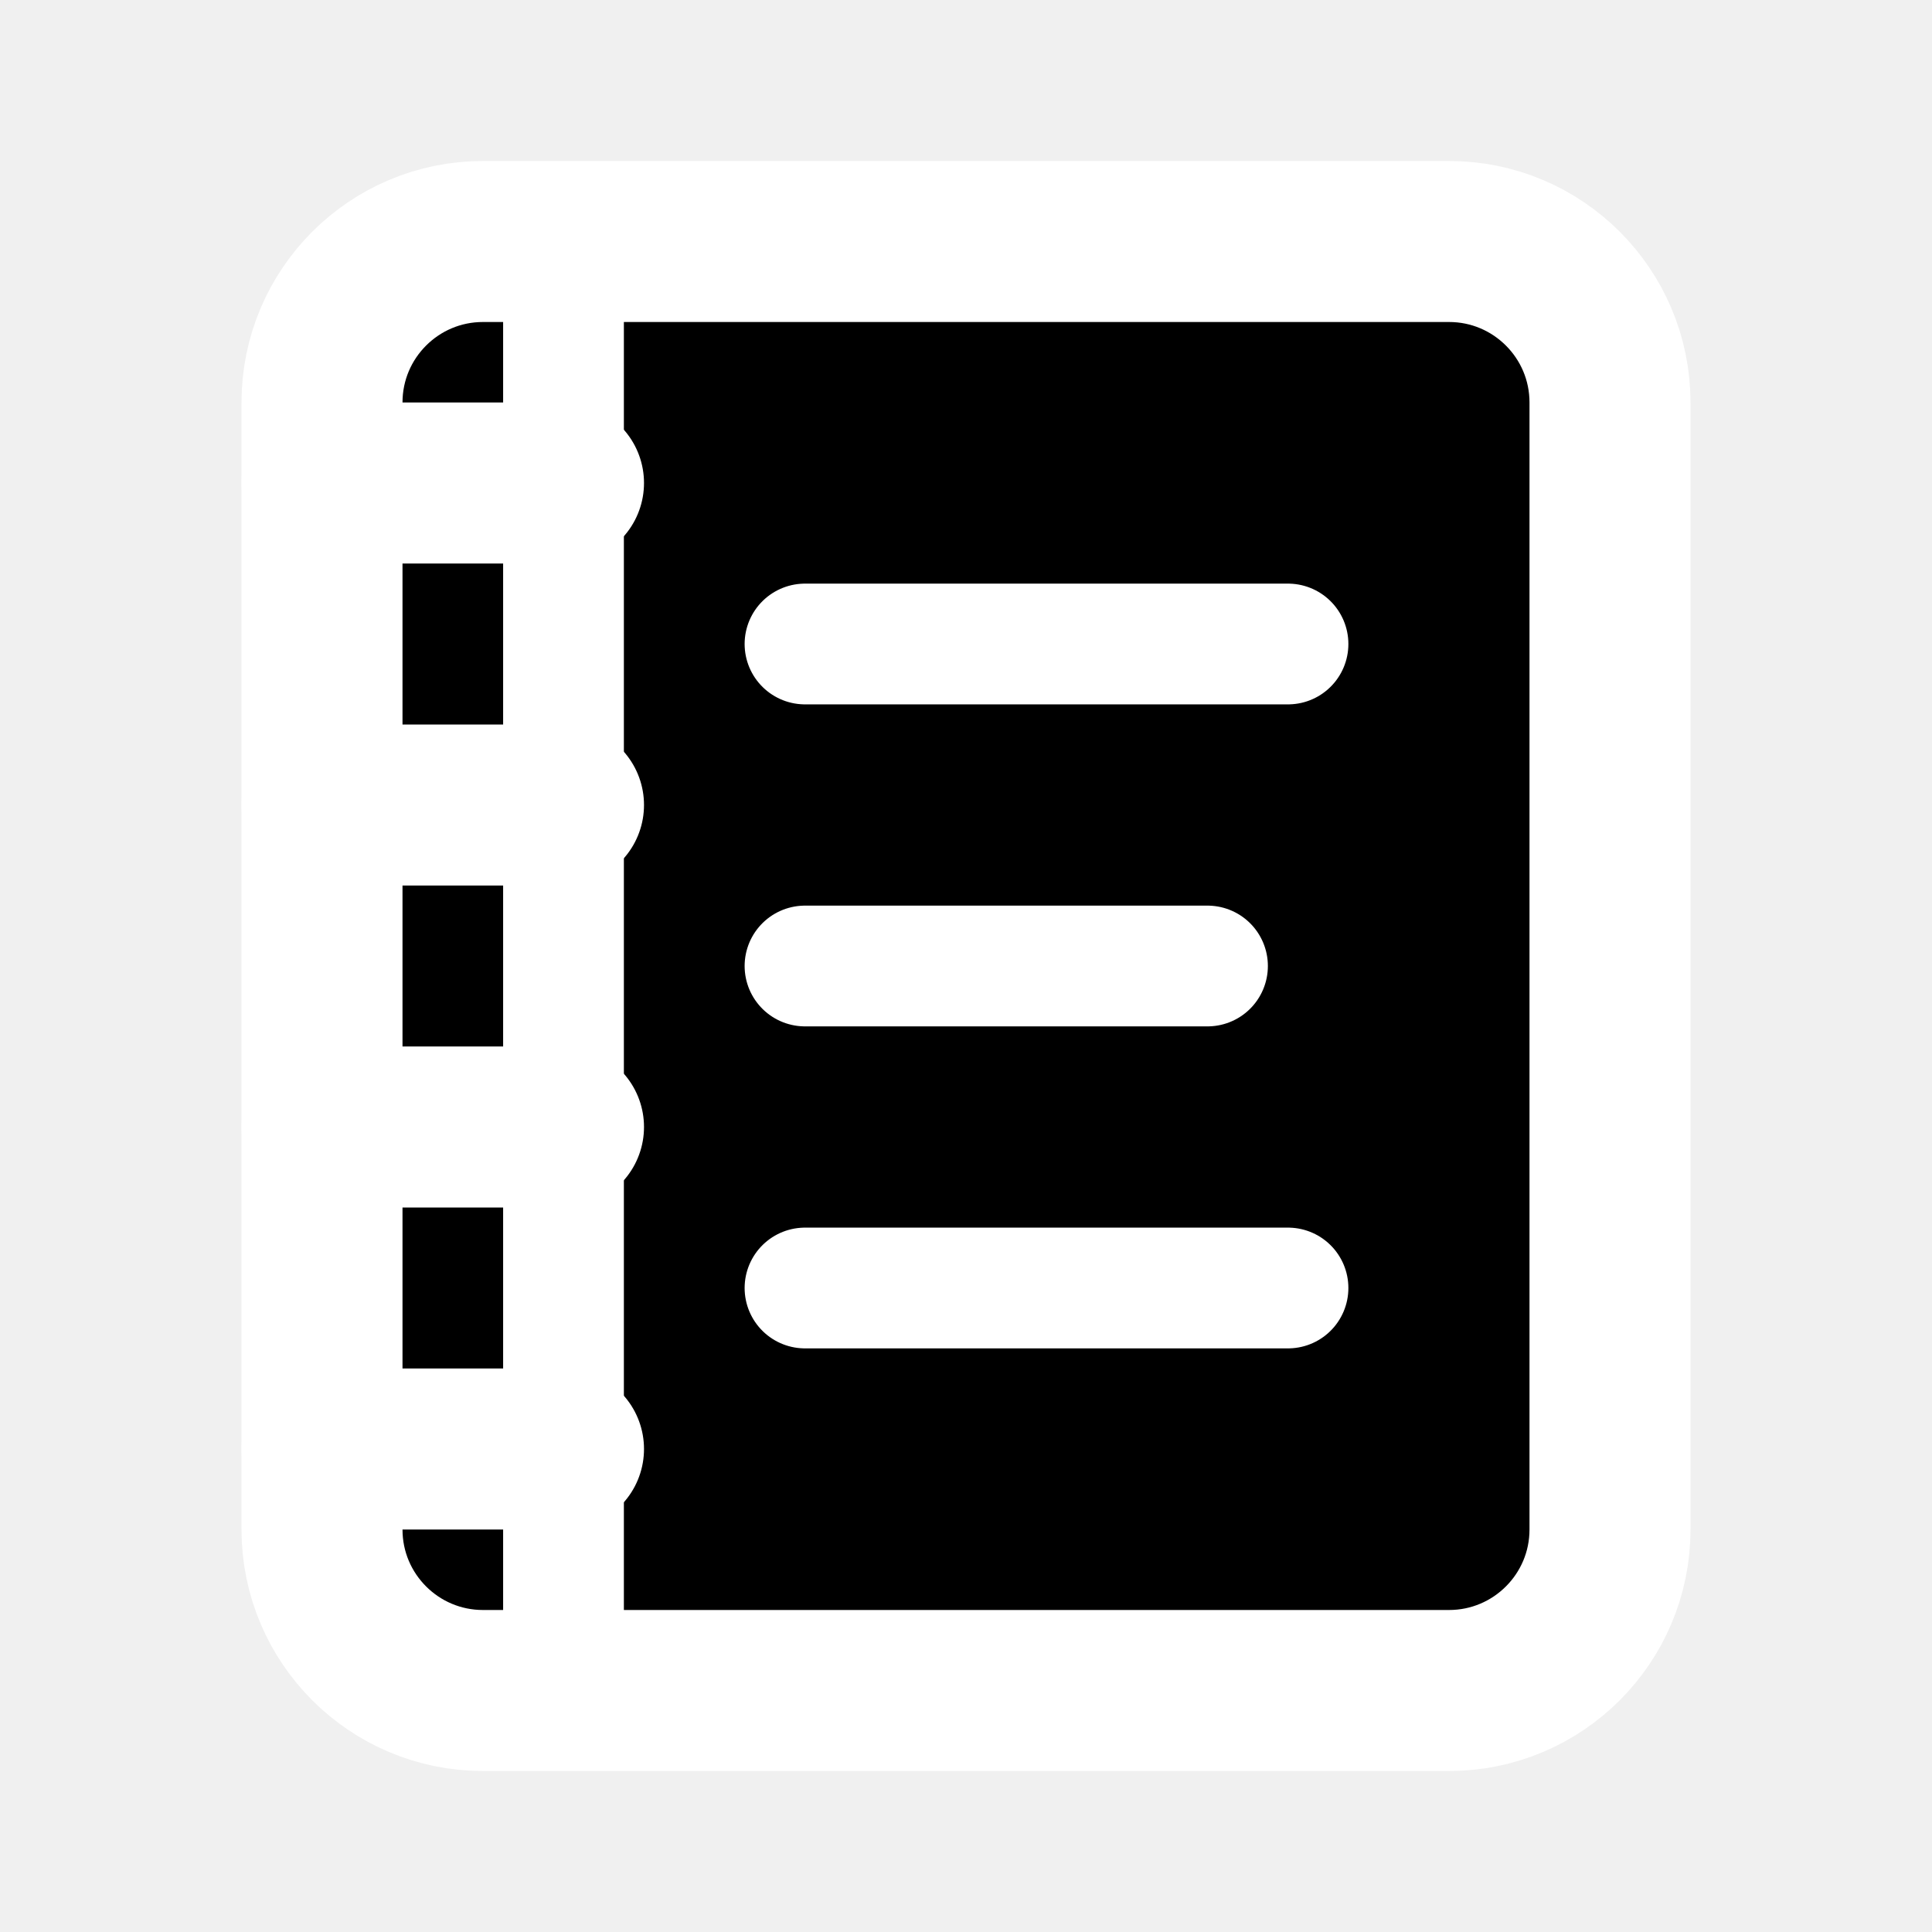
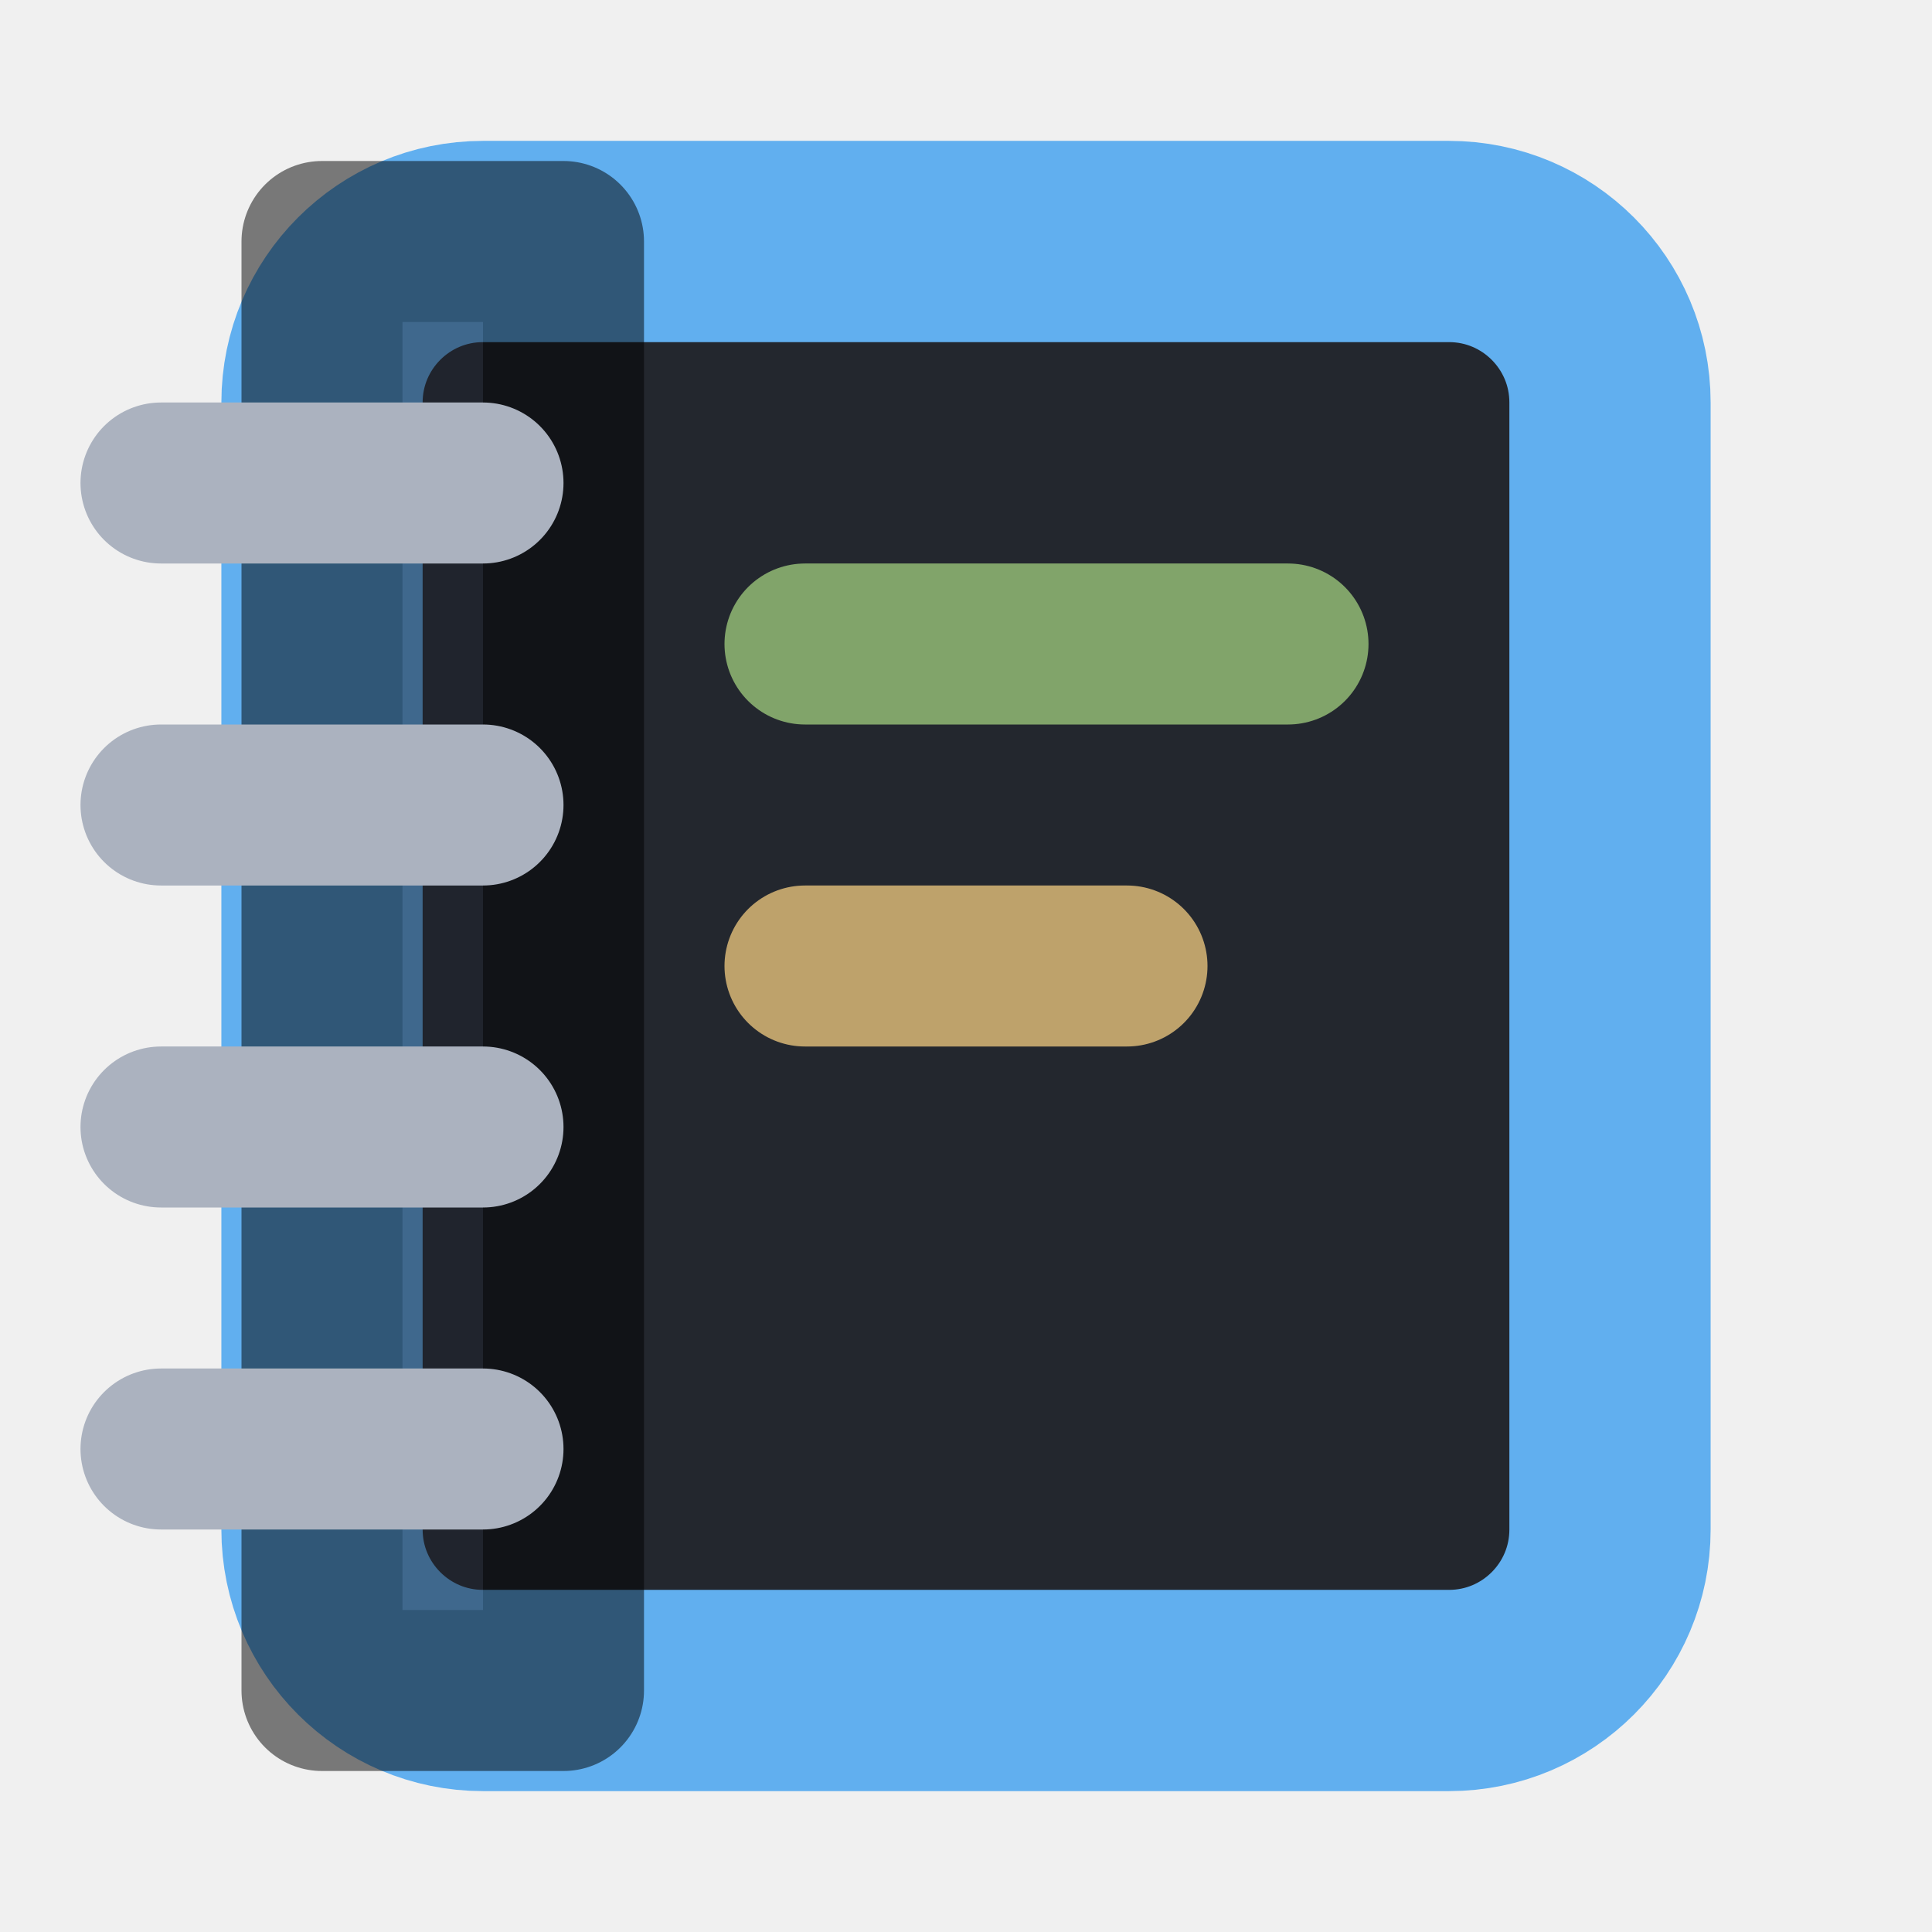
<svg xmlns="http://www.w3.org/2000/svg" viewBox="0 0 24 24" width="100" height="100" fill="none" stroke="currentColor" stroke-width="2" stroke-linecap="round" stroke-linejoin="round">
-   <path d="M6 3h12a2 2 0 0 1 2 2v14a2 2 0 0 1-2 2H6a2 2 0 0 1-2-2V5a2 2 0 0 1 2-2z" fill="#000000" stroke="#ffffff" stroke-width="2" />
-   <line x1="7" y1="3" x2="7" y2="21" stroke="#ffffff" stroke-width="1.5" />
-   <path d="M4 6h3" stroke="#ffffff" stroke-width="2" />
-   <path d="M4 10h3" stroke="#ffffff" stroke-width="2" />
-   <path d="M4 14h3" stroke="#ffffff" stroke-width="2" />
-   <path d="M4 18h3" stroke="#ffffff" stroke-width="2" />
-   <line x1="10" y1="8" x2="16" y2="8" stroke="#ffffff" stroke-width="1.5" />
-   <line x1="10" y1="12" x2="15" y2="12" stroke="#ffffff" stroke-width="1.5" />
-   <line x1="10" y1="16" x2="16" y2="16" stroke="#ffffff" stroke-width="1.5" />
+   <path d="M6 3h12a2 2 0 0 1 2 2v14a2 2 0 0 1-2 2H6a2 2 0 0 1-2-2V5a2 2 0 0 1 2-2z" fill="#23272e" stroke="#61afef" stroke-width="2.5" />
+   <path d="M4 3h3v18H4z" fill="#1e222b" opacity="0.5" />
+   <line x1="2" y1="6" x2="6" y2="6" stroke="#abb2bf" />
+   <line x1="2" y1="10" x2="6" y2="10" stroke="#abb2bf" />
+   <line x1="2" y1="14" x2="6" y2="14" stroke="#abb2bf" />
+   <line x1="2" y1="18" x2="6" y2="18" stroke="#abb2bf" />
+   <line x1="10" y1="8" x2="16" y2="8" stroke="#98c379" stroke-width="2" opacity="0.8" />
+   <line x1="10" y1="12" x2="14" y2="12" stroke="#e5c07b" stroke-width="2" opacity="0.8" />
</svg>
